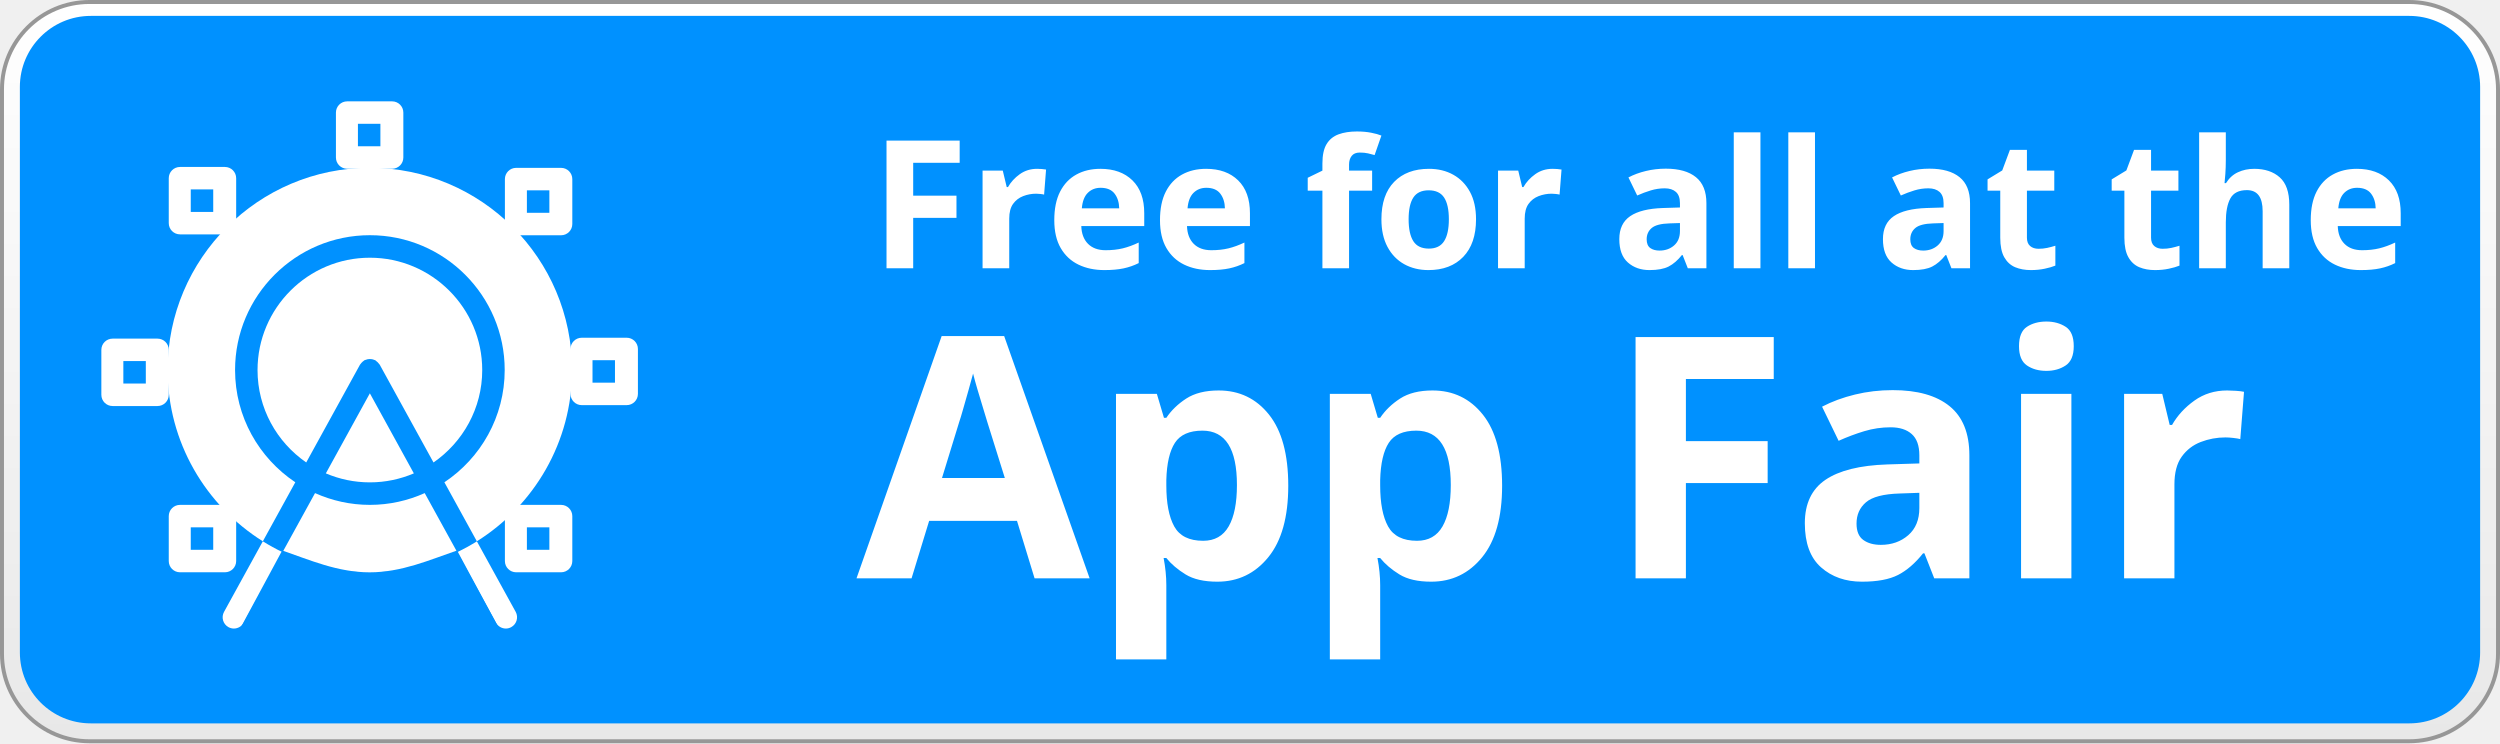
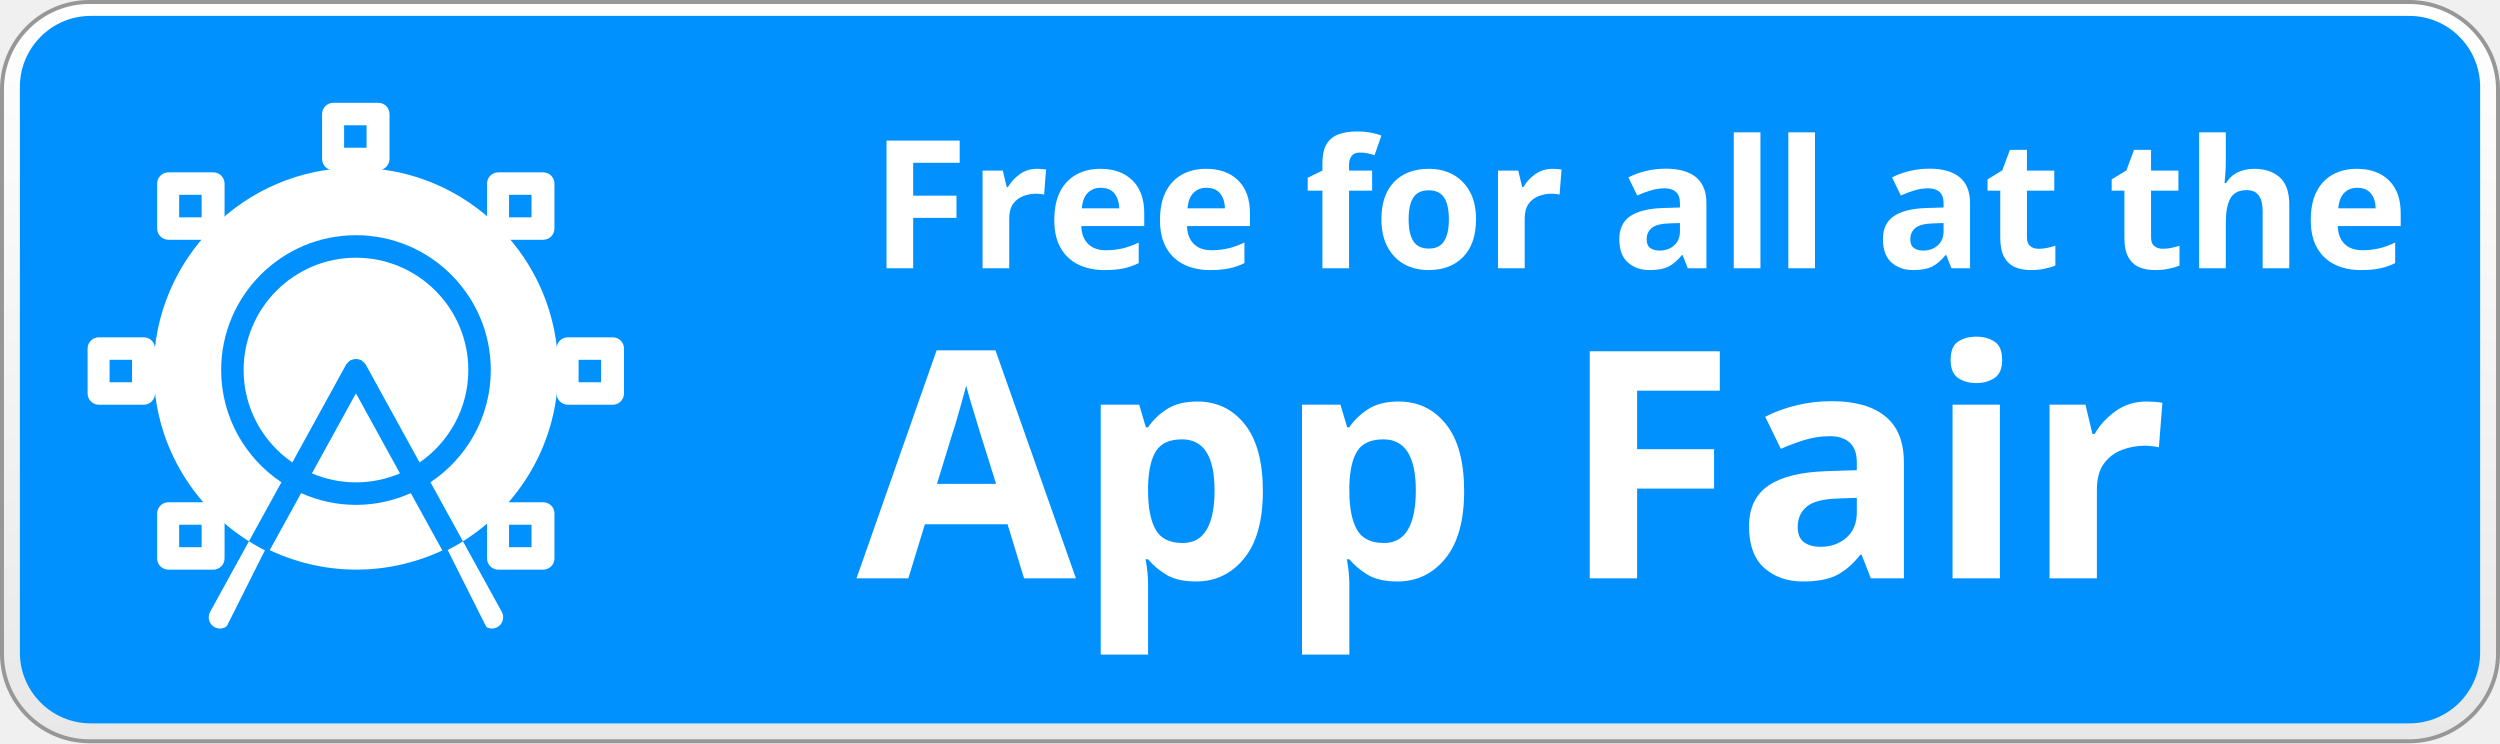
<svg xmlns="http://www.w3.org/2000/svg" xmlns:xlink="http://www.w3.org/1999/xlink" width="1258" height="374" viewBox="0 0 1258 374">
  <defs>
    <linearGradient id="outline-gradient" x1="50%" x2="50%" y1="0%" y2="100%">
      <stop offset="0%" stop-color="#FFF" />
      <stop offset="100%" stop-color="#E8E8E8" />
    </linearGradient>
-     <filter id="invert-colors" color-interpolation-filters="auto">
-       <feColorMatrix in="SourceGraphic" values="0 0 0 0 1 0 0 0 0 1 0 0 0 0 1 0 0 0 1 0" />
-     </filter>
    <path id="carriage-path" d="M0,0c0,3.121,-2.533,5.653,-5.653,5.653l-22.613,0c-3.121,0,-5.654,-2.532,-5.654,-5.653l0,-22.613c0,-3.121,2.533,-5.653,5.654,-5.653l22.613,0c3.12,0,5.653,2.532,5.653,5.653l0,22.613zm-22.851,-5.653l11.307,0l0,-11.307l-11.307,0l0,11.307z" />
  </defs>
  <g fill="none" transform="translate(1 1)">
    <path id="badge-outline" fill="url(#outline-gradient)" stroke="#979797" stroke-width="2" d="M43.997,372 C19.742,372 0,352.21 0,327.983 L0,43.952 C0,19.716 19.742,0 43.997,0 L1211.314,0 C1235.56,0 1256,19.716 1256,43.952 L1256,327.983 C1256,352.21 1235.56,372 1211.314,372 L43.997,372 Z" />
    <path id="badge-background" fill="#0091FF" d="M1211.35,363 L44.696,363 C24.993,363 9,347.03 9,327.314 L9,42.732 C9,23.026 24.993,7 44.696,7 L1211.341,7 C1231.063,7 1247,23.026 1247,42.732 L1247,327.314 C1247,347.03 1231.063,363 1211.35,363 Z" />
-     <text fill="#FFF" font-family="system-ui" font-size="90" font-weight="bold">
+     <text fill="#FFF" font-family="ui-rounded,system-ui" font-size="90" font-weight="600">
      <tspan x="437" y="134">Free for all at the</tspan>
    </text>
-     <text fill="#FFF" font-family="system-ui" font-size="170" font-weight="700">
+     <text fill="#FFF" font-family="ui-rounded,system-ui" font-size="160" font-weight="900">
      <tspan x="430" y="290">App Fair</tspan>
    </text>
-     <g transform="translate(50 50)">
-       <g filter="url(#invert-colors)">
-         <g>
-           <animateTransform attributeType="xml" attributeName="transform" type="rotate" from="0 152 146" to="360 152 146" dur="20.0s" additive="sum" repeatCount="indefinite" />
-           <g id="carriage-lower-left" transform="translate(67.8392,231.3204)">
-             <use fill="#000" xlink:href="#carriage-path" />
+   </g>
+   <defs>
+     <linearGradient id="outline-gradient" x1="50%" x2="50%" y1="0%" y2="100%">
+       <stop offset="0%" stop-color="#FFF" />
+       <stop offset="100%" stop-color="#E8E8E8" />
+     </linearGradient>
+     <path id="carriage-path" d="M0,0c0,3.121,-2.533,5.653,-5.653,5.653l-22.613,0c-3.121,0,-5.654,-2.532,-5.654,-5.653l0,-22.613c0,-3.121,2.533,-5.653,5.654,-5.653l22.613,0c3.12,0,5.653,2.532,5.653,5.653l0,22.613zm-22.851,-5.653l11.307,0l0,-11.307l-11.307,0l0,11.307z" />
+   </defs>
+   <g fill="none" transform="translate(1 1)">
+     <g transform="translate(43 50)">
+       <g>
+         <g id="rotating-carriage" transform="translate(152,147)">
+           <animateTransform attributeType="xml" attributeName="transform" type="rotate" from="0 0 0" to="360 0 0" dur="20.0s" additive="sum" repeatCount="indefinite" />
+           <g id="carriage-right" transform="translate(118,0)">
+             <use fill="#FFF" xlink:href="#carriage-path" />
            <animateTransform attributeType="xml" attributeName="transform" type="rotate" from="360 0 0" to="0 0 0" dur="20.0s" additive="sum" repeatCount="indefinite" />
          </g>
-           <g id="carriage-lower-right" transform="translate(236.9849,231.3204)">
-             <use fill="#000" xlink:href="#carriage-path" />
+           <g id="carriage-left" transform="translate(-118,0)">
+             <use fill="#FFF" xlink:href="#carriage-path" />
            <animateTransform attributeType="xml" attributeName="transform" type="rotate" from="360 0 0" to="0 0 0" dur="20.0s" additive="sum" repeatCount="indefinite" />
          </g>
-           <g id="carriage-bottom" transform="translate(151.9849,264.9038)">
-             <use fill="#000" xlink:href="#carriage-path" />
+           <g id="carriage-top" transform="translate(0,-118)">
+             <use fill="#FFF" xlink:href="#carriage-path" />
            <animateTransform attributeType="xml" attributeName="transform" type="rotate" from="360 0 0" to="0 0 0" dur="20.0s" additive="sum" repeatCount="indefinite" />
          </g>
-           <g id="carriage-left" transform="translate(33.9196,147.6633)">
-             <use fill="#000" xlink:href="#carriage-path" />
+           <g id="carriage-bottom" transform="translate(0,118)">
+             <use fill="#FFF" xlink:href="#carriage-path" />
            <animateTransform attributeType="xml" attributeName="transform" type="rotate" from="360 0 0" to="0 0 0" dur="20.0s" additive="sum" repeatCount="indefinite" />
          </g>
-           <g id="carriage-upper-left" transform="translate(67.8392,61.28141)">
-             <use fill="#000" xlink:href="#carriage-path" />
+           <g id="carriage-upper-right" transform="translate(83,83)">
+             <use fill="#FFF" xlink:href="#carriage-path" />
            <animateTransform attributeType="xml" attributeName="transform" type="rotate" from="360 0 0" to="0 0 0" dur="20.0s" additive="sum" repeatCount="indefinite" />
          </g>
-           <g id="carriage-top" transform="translate(151.9598,28.26633)">
-             <use fill="#000" xlink:href="#carriage-path" />
+           <g id="carriage-lower-left" transform="translate(-83,-83)">
+             <use fill="#FFF" xlink:href="#carriage-path" />
            <animateTransform attributeType="xml" attributeName="transform" type="rotate" from="360 0 0" to="0 0 0" dur="20.0s" additive="sum" repeatCount="indefinite" />
          </g>
-           <g id="carriage-upper-right" transform="translate(236.9849,61.73367)">
-             <use fill="#000" xlink:href="#carriage-path" />
+           <g id="carriage-lower-right" transform="translate(83,-83)">
+             <use fill="#FFF" xlink:href="#carriage-path" />
            <animateTransform attributeType="xml" attributeName="transform" type="rotate" from="360 0 0" to="0 0 0" dur="20.0s" additive="sum" repeatCount="indefinite" />
          </g>
-           <g id="carriage-right" transform="translate(270,147.2111)">
-             <use fill="#000" xlink:href="#carriage-path" />
+           <g id="carriage-upper-left" transform="translate(-83,83)">
+             <use fill="#FFF" xlink:href="#carriage-path" />
            <animateTransform attributeType="xml" attributeName="transform" type="rotate" from="360 0 0" to="0 0 0" dur="20.0s" additive="sum" repeatCount="indefinite" />
          </g>
        </g>
-         <path id="outer-roue" fill="#000" d="M81.26,221.385 L97.598,191.68 C79.349,179.491 67.285,158.758 67.285,135.192 C67.285,97.779 97.722,67.353 135.124,67.353 C172.524,67.353 202.964,97.779 202.964,135.192 C202.964,158.747 190.888,179.503 172.62,191.68 L188.955,221.385 C217.662,203.382 236.861,171.543 236.861,135.204 C236.861,79.089 191.205,33.433 135.102,33.433 C78.999,33.433 33.343,79.101 33.343,135.204 C33.366,171.543 52.553,203.371 81.26,221.385 Z" />
-         <path id="bottom-arc" fill="#000" d="M191.657 135.215C191.657 104.043 166.285 78.682 135.124 78.682 103.952 78.682 78.592 104.043 78.592 135.215 78.592 154.504 88.315 171.497 103.093 181.704L130.161 132.487C130.24 132.34 130.376 132.272 130.455 132.137 130.658 131.82 130.907 131.56 131.178 131.289 131.45 131.017 131.721 130.757 132.049 130.554 132.173 130.475 132.253 130.339 132.388 130.271 132.569 130.181 132.761 130.181 132.954 130.09 133.315 129.932 133.666 129.819 134.062 129.751 134.423 129.683 134.774 129.66 135.124 129.66 135.475 129.66 135.814 129.683 136.165 129.751 136.56 129.819 136.922 129.943 137.295 130.101 137.473 130.169 137.666 130.169 137.835 130.271 137.971 130.339 138.05 130.475 138.163 130.554 138.491 130.769 138.774 131.017 139.053 131.3 139.313 131.571 139.562 131.831 139.766 132.137 139.856 132.272 139.992 132.351 140.06 132.487L167.139 181.716C181.922 171.497 191.657 154.495 191.657 135.215zM162.712 197.129C154.28 200.906 144.961 203.054 135.136 203.054 125.299 203.054 115.971 200.917 107.525 197.129L91.176 226.854C104.506 233.265 119.374 236.985 135.136 236.985 150.886 236.985 165.754 233.274 179.073 226.854L162.712 197.129z" />
-         <path id="bottom-fill" fill="#000" d="M112.964 187.202C119.781 190.108 127.255 191.728 135.113 191.728 142.971 191.728 150.445 190.1 157.251 187.202L135.113 146.917 112.964 187.202zM188.966 221.405C185.778 223.392 182.476 225.204 179.062 226.843L198.577 262.345C199.614 264.222 201.55 265.285 203.54 265.285 204.467 265.285 205.394 265.048 206.254 264.573 208.99 263.072 209.993 259.621 208.492 256.884L188.966 221.405zM81.26 221.385L61.734 256.896C60.23 259.632 61.225 263.072 63.961 264.584 64.82 265.048 65.759 265.285 66.675 265.285 68.676 265.285 70.609 264.211 71.638 262.36L91.165 226.846C87.75 225.204 84.448 223.394 81.26 221.385z" />
+         <path id="outer-roue" fill="#FFF" d="M81.26,221.385 L97.598,191.68 C79.349,179.491 67.285,158.758 67.285,135.192 C67.285,97.779 97.722,67.353 135.124,67.353 C172.524,67.353 202.964,97.779 202.964,135.192 C202.964,158.747 190.888,179.503 172.62,191.68 L188.955,221.385 C217.662,203.382 236.861,171.543 236.861,135.204 C236.861,79.089 191.205,33.433 135.102,33.433 C78.999,33.433 33.343,79.101 33.343,135.204 C33.366,171.543 52.553,203.371 81.26,221.385 Z" />
+         <path id="bottom-arc" fill="#FFF" d="M191.657 135.215C191.657 104.043 166.285 78.682 135.124 78.682 103.952 78.682 78.592 104.043 78.592 135.215 78.592 154.504 88.315 171.497 103.093 181.704L130.161 132.487C130.24 132.34 130.376 132.272 130.455 132.137 130.658 131.82 130.907 131.56 131.178 131.289 131.45 131.017 131.721 130.757 132.049 130.554 132.173 130.475 132.253 130.339 132.388 130.271 132.569 130.181 132.761 130.181 132.954 130.09 133.315 129.932 133.666 129.819 134.062 129.751 134.423 129.683 134.774 129.66 135.124 129.66 135.475 129.66 135.814 129.683 136.165 129.751 136.56 129.819 136.922 129.943 137.295 130.101 137.473 130.169 137.666 130.169 137.835 130.271 137.971 130.339 138.05 130.475 138.163 130.554 138.491 130.769 138.774 131.017 139.053 131.3 139.313 131.571 139.562 131.831 139.766 132.137 139.856 132.272 139.992 132.351 140.06 132.487L167.139 181.716C181.922 171.497 191.657 154.495 191.657 135.215zM162.712 197.129C154.28 200.906 144.961 203.054 135.136 203.054 125.299 203.054 115.971 200.917 107.525 197.129L91.176 226.854C104.506 233.265 119.374 236.985 135.136 236.985 150.886 236.985 165.754 233.274 179.073 226.854L162.712 197.129z" />
+         <path id="bottom-fill" fill="#FFF" d="M112.964 187.202C119.781 190.108 127.255 191.728 135.113 191.728 142.971 191.728 150.445 190.1 157.251 187.202L135.113 146.917 112.964 187.202zM188.966 221.405C185.778 223.392 182.476 225.204 179.062 226.843L198.577 262.345C199.614 264.222 201.55 265.285 203.54 265.285 204.467 265.285 205.394 265.048 206.254 264.573 208.99 263.072 209.993 259.621 208.492 256.884L188.966 221.405zM81.26 221.385L61.734 256.896C60.23 259.632 61.225 263.072 63.961 264.584 64.82 265.048 65.759 265.285 66.675 265.285 68.676 265.285 70.609 264.211 71.638 262.36L91.165 226.846C87.75 225.204 84.448 223.394 81.26 221.385z" />
      </g>
      <g filter="none" id="bottom-arc-fill" fill="#0091FF" fill-rule="nonzero">
-         <path d="M179,226 C165.186,230.738 151.097,237 135,237 C118.885,237 104.837,230.752 91,226 L70,265 C91.839,273.043 109.197,277 135.019,277 C160.821,277 178.18,273.053 200,265 L179,226 Z" />
+         <path d="M180.843,224.931 C166.934,231.753 151.56,235.634 135.351,235.634 C119.124,235.634 103.736,231.773 89.803,224.931 L62.833,278.629 C84.823,290.211 109.351,296.931 135.351,296.931 C161.333,296.931 185.861,290.226 207.833,278.629 L180.843,224.931 Z" />
      </g>
    </g>
  </g>
</svg>
